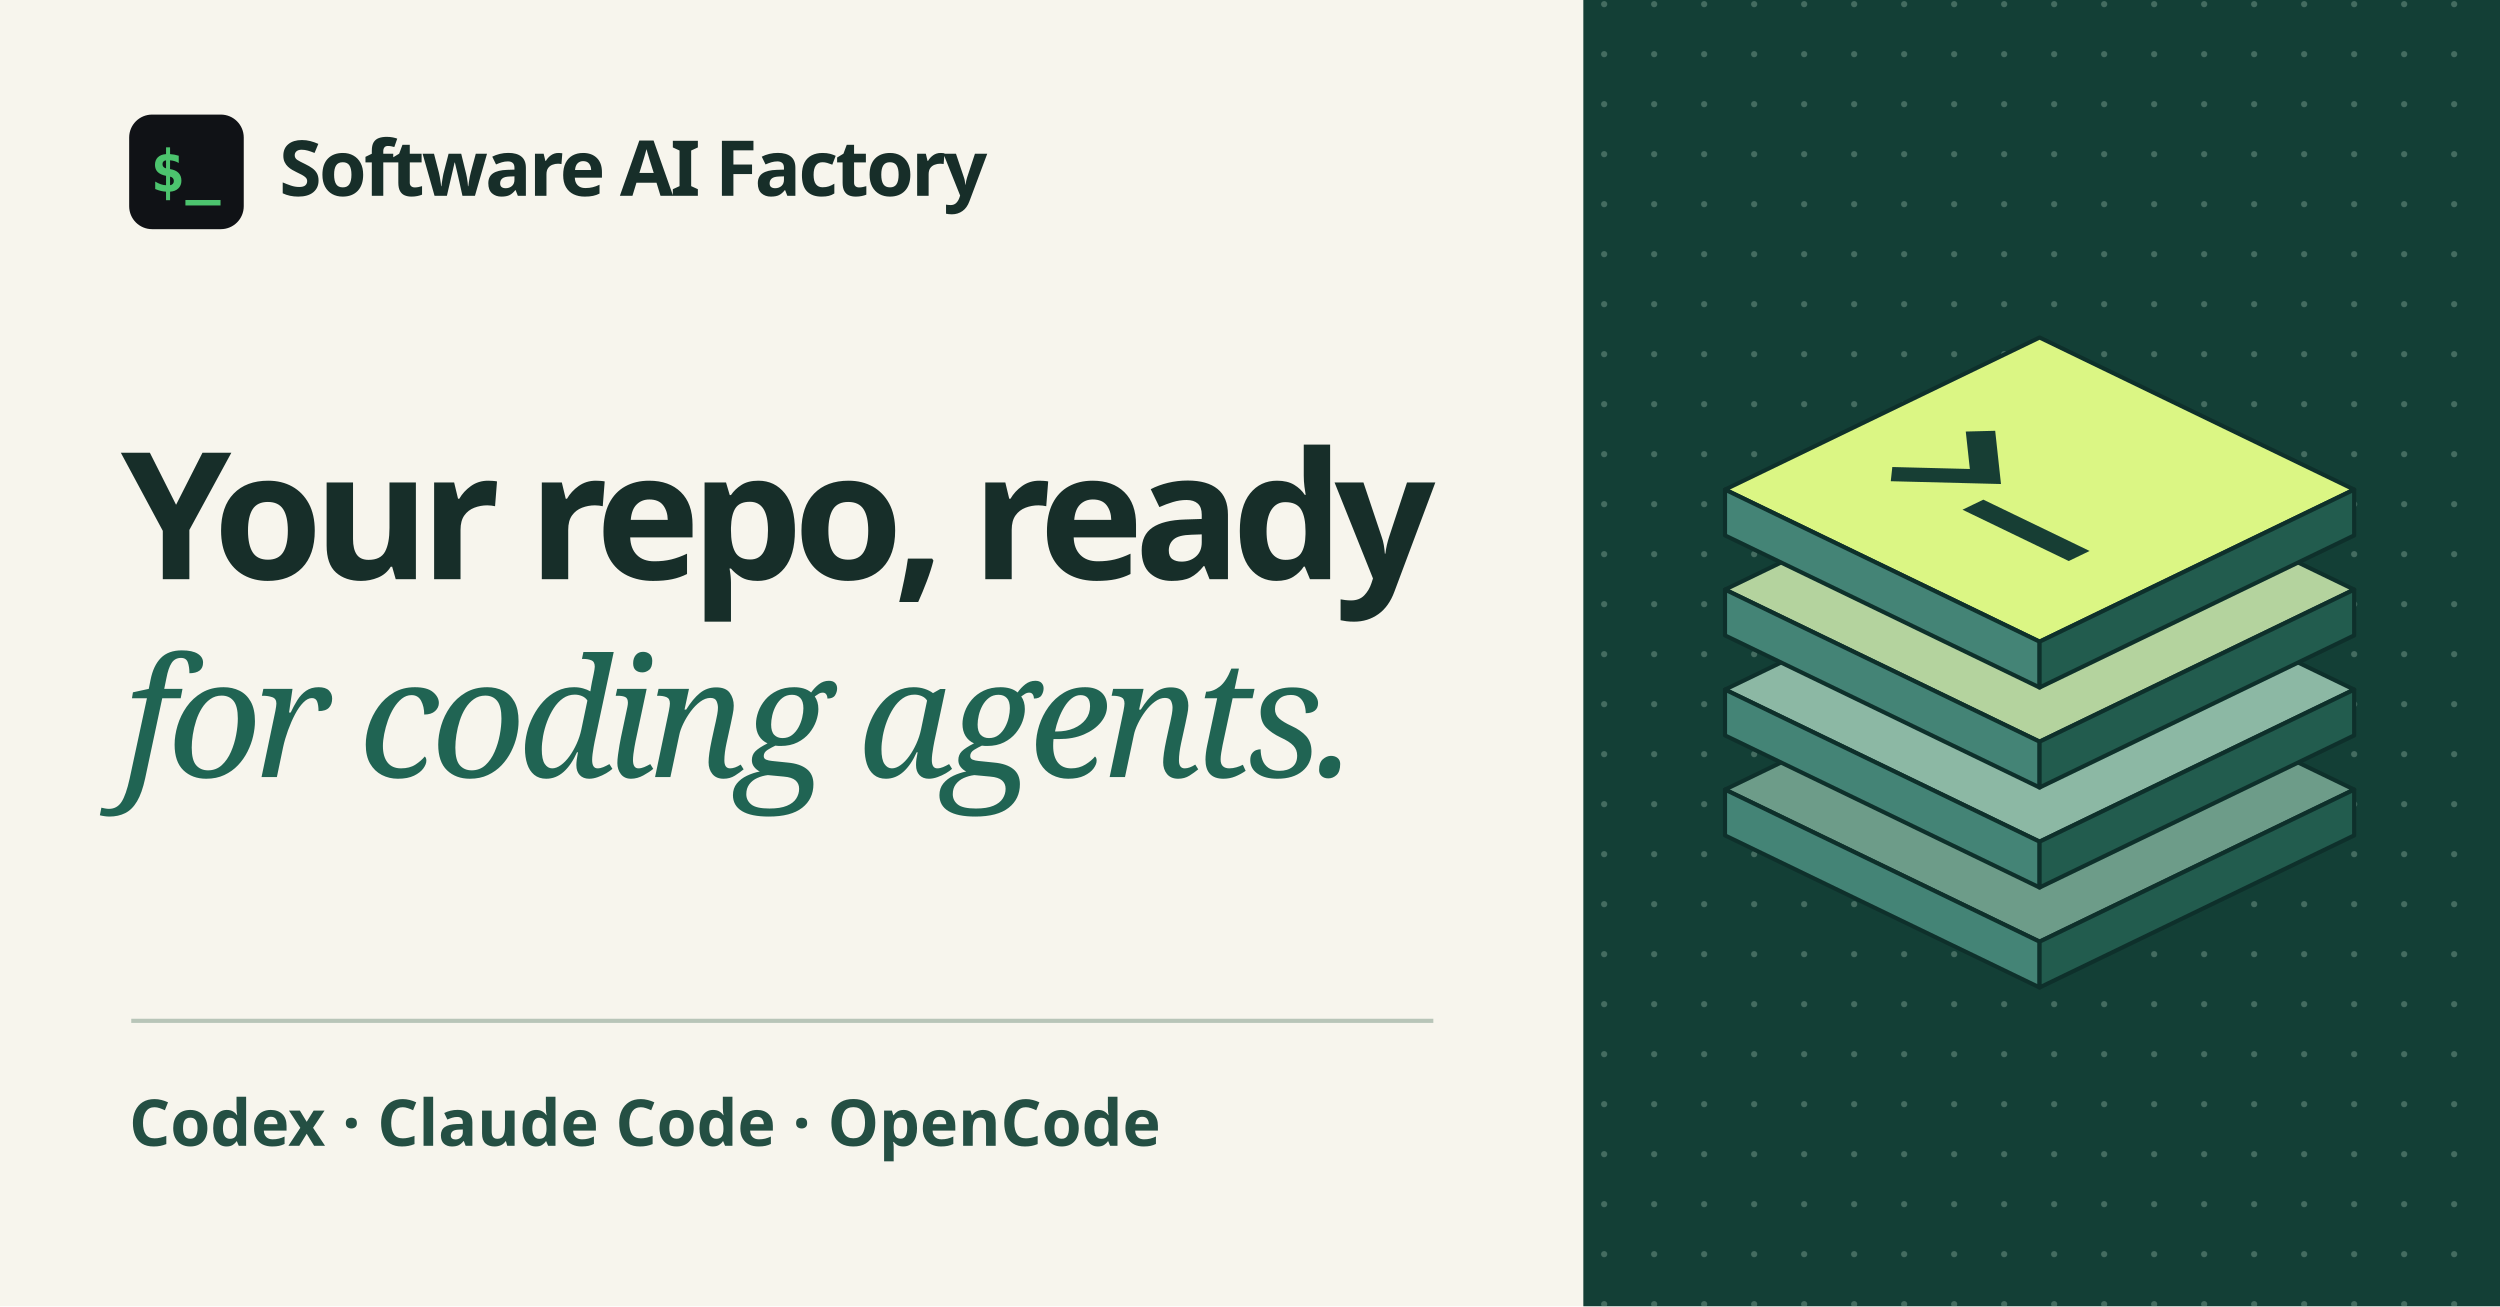
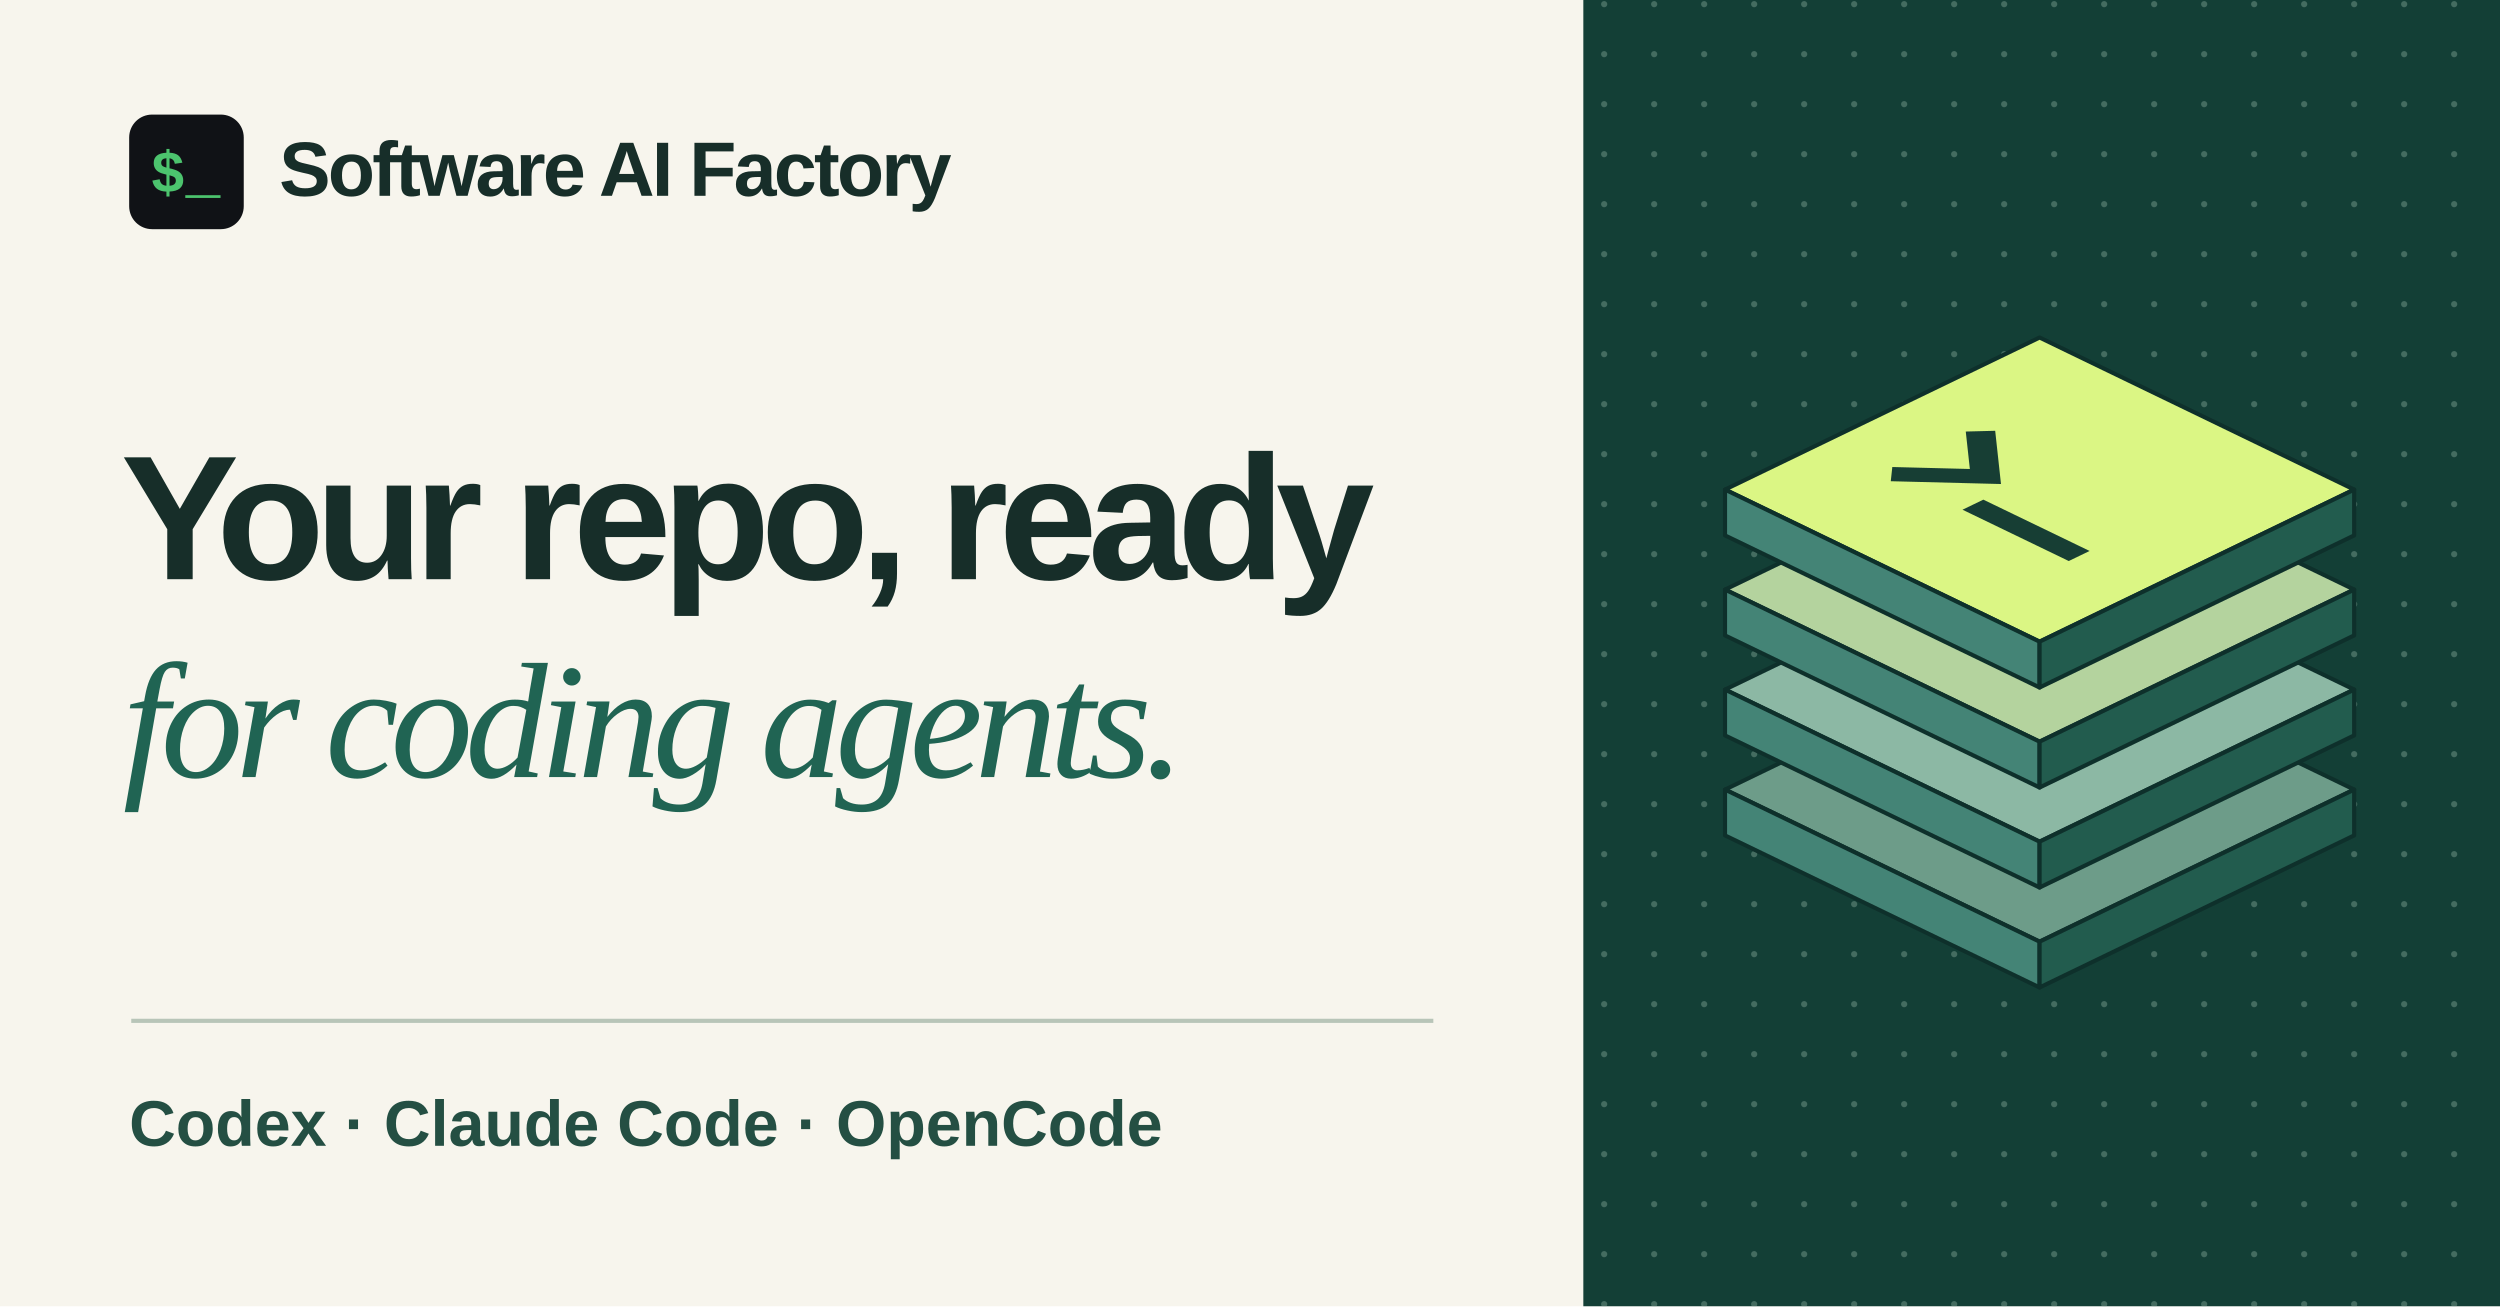
<svg xmlns="http://www.w3.org/2000/svg" xmlns:xlink="http://www.w3.org/1999/xlink" width="1200" height="627" viewBox="0 0 1200 627">
  <defs>
    <pattern id="dots" width="24" height="24" patternUnits="userSpaceOnUse">
      <circle cx="2" cy="2" r="1.5" fill="#87a99c" opacity=".42" />
    </pattern>
    <g id="layer" stroke="#0e302b" stroke-width="2" stroke-linejoin="round">
      <path d="m0 73 151 73 151-73-151-73z" fill="currentColor" />
      <path d="m0 73 151 73v22L0 95z" fill="#448476" />
      <path d="m151 146 151-73v22l-151 73z" fill="#225c4e" />
    </g>
  </defs>
  <path fill="#f7f5ed" d="M0 0h1200v627H0z" />
  <path fill="#133f36" d="M760 0h440v627H760z" />
  <path fill="url(#dots)" d="M760 0h440v627H760z" />
  <g transform="translate(62 55)">
    <rect width="55" height="55" rx="11" fill="#101216" />
-     <text x="27" y="37" fill="#4cc46e" text-anchor="middle" font-family="Menlo, monospace" font-size="28" font-weight="bold">$_</text>
-     <text x="72" y="39" fill="#172e29" font-family="Avenir Next, sans-serif" font-size="37" font-weight="bold" letter-spacing="-1.3">Software AI Factory</text>
+     <text x="27" y="37" fill="#4cc46e" text-anchor="middle" font-family="Liberation Mono, Menlo, monospace" font-size="28" font-weight="bold">$_</text>
+     <text x="72" y="39" fill="#172e29" font-family="Liberation Sans, Avenir Next, sans-serif" font-size="37" font-weight="bold" letter-spacing="-1.3">Software AI Factory</text>
  </g>
-   <text x="58" y="278" fill="#172e29" font-family="Avenir Next, sans-serif" font-size="85" font-weight="bold" letter-spacing="-4.5">Your repo, ready</text>
-   <text x="59" y="373" fill="#206453" font-family="Georgia, serif" font-size="79" font-style="italic" letter-spacing="-3.7">for coding agents.</text>
+   <text x="58" y="278" fill="#172e29" font-family="Liberation Sans, Avenir Next, sans-serif" font-size="85" font-weight="bold" letter-spacing="-4.5">Your repo, ready</text>
+   <text x="59" y="373" fill="#206453" font-family="Liberation Serif, Georgia, serif" font-size="79" font-style="italic" letter-spacing="-3.7">for coding agents.</text>
  <path d="M63 490h625" fill="none" stroke="#b8c5b8" stroke-width="2" />
-   <text x="62" y="550" fill="#244f43" font-family="Avenir Next, sans-serif" font-size="31" font-weight="600">Codex   ·   Claude Code   ·   OpenCode</text>
+   <text x="62" y="550" fill="#244f43" font-family="Liberation Sans, Avenir Next, sans-serif" font-size="31" font-weight="600">Codex   ·   Claude Code   ·   OpenCode</text>
  <g transform="translate(828 145)">
    <use href="#layer" xlink:href="#layer" y="161" color="#6d9c89" />
    <use href="#layer" xlink:href="#layer" y="113" color="#8cb8a4" />
    <use href="#layer" xlink:href="#layer" y="65" color="#b4d39e" />
    <use href="#layer" xlink:href="#layer" y="17" color="#dbf684" />
    <g transform="matrix(1 .483 -1 .483 151 19)" fill="none" stroke="#173e34" stroke-width="10" stroke-linecap="square" stroke-linejoin="miter">
      <path d="m34 62 20 18-20 18m36-1h41" />
    </g>
  </g>
</svg>
